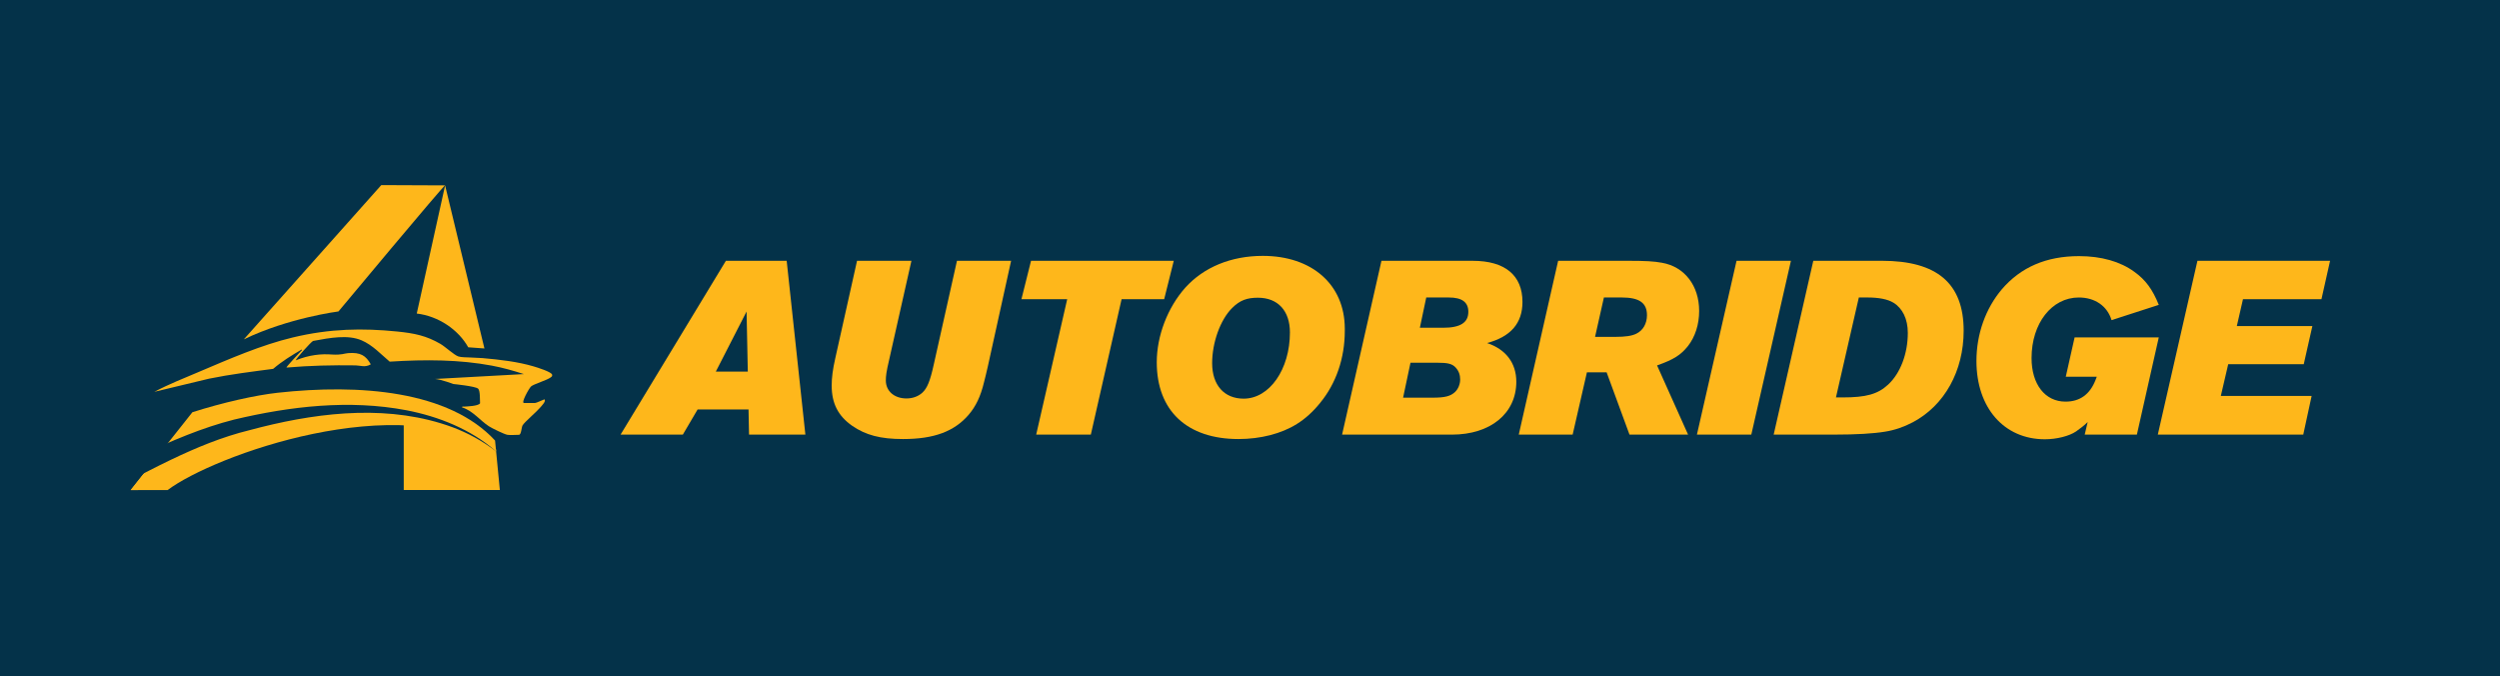
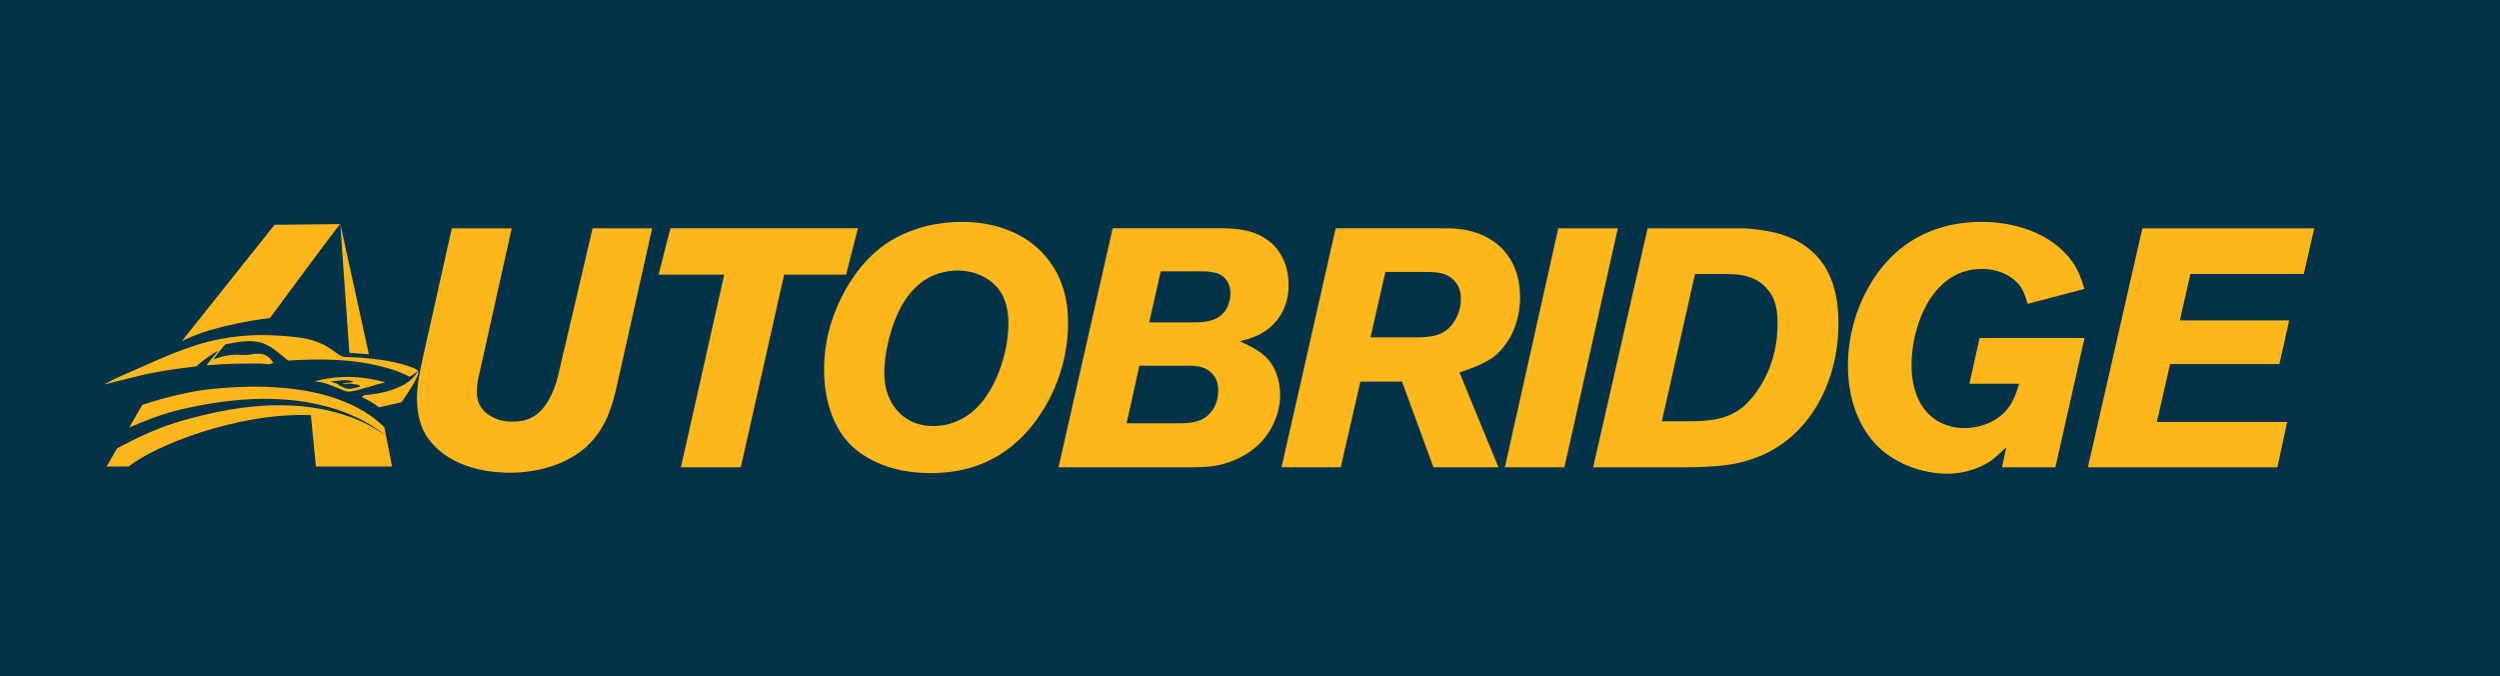
<svg xmlns="http://www.w3.org/2000/svg" id="Layer_1" data-name="Layer 1" viewBox="0 0 1098.58 296.68">
  <rect x="-11.08" y="-2.75" width="1120.74" height="302.18" fill="#043249" />
  <g>
-     <path d="M329.28,190.98l-.22-11.04h-22.39l-6.49,11.04h-27.37l46.3-76.38h26.72l8.22,76.38h-24.77ZM328.2,136.89l-13.52,26.4h14.06l-.54-26.4Z" fill="#feb71b" />
-     <path d="M434.21,161.23c-.54,2.6-1.19,4.87-1.62,6.71-1.51,6.27-3.57,10.6-6.82,14.39-6.27,7.25-15.15,10.6-28.78,10.6-9.95,0-16.44-1.73-22.39-5.84-6.17-4.33-8.98-9.84-8.98-17.63,0-3.46.43-7.03,1.62-12.23l9.52-42.62h23.91l-9.84,43.71c-1.19,5.08-1.41,6.92-1.41,8.87,0,4.65,3.68,7.9,9.09,7.9,2.81,0,5.3-.97,7.03-2.6,2.06-1.95,3.35-4.98,4.98-12.44l10.17-45.44h23.8l-10.28,46.63Z" fill="#feb71b" />
-     <path d="M511.78,131.48h-18.72l-13.52,59.5h-24.02l13.63-59.5h-20.12l4.22-16.88h62.75l-4.22,16.88Z" fill="#feb71b" />
-     <path d="M580.36,177.03c-3.14,3.89-6.6,7.03-10.28,9.3-6.71,4.22-15.9,6.6-25.64,6.6-22.61,0-35.92-12.44-35.92-33.75,0-11.58,4.76-24.02,12.55-32.78,8.11-8.98,20.12-13.96,34.08-13.96,21.53,0,36.03,12.55,36.03,32.02v.97c0,11.9-3.79,23.04-10.82,31.59ZM552.99,130.83c-4.76,0-7.9,1.08-11.36,4.54-5.19,5.19-8.76,15.15-8.76,24.23,0,9.63,5.3,15.58,13.85,15.58,11.36,0,20.34-12.87,20.34-29.1,0-9.52-5.3-15.25-14.06-15.25Z" fill="#feb71b" />
-     <path d="M653.71,150.74c8.22,2.71,12.87,8.76,12.87,16.99,0,13.96-11.36,23.26-28.34,23.26h-48.25l17.31-76.38h40.14c14.17,0,21.85,6.38,21.85,18.07,0,9.3-5.08,15.25-15.58,18.07ZM639.97,161.55c-1.62-1.73-3.46-2.16-8.44-2.16h-11.47l-3.25,15.36h12.98c5.41,0,7.9-.65,9.84-2.49,1.41-1.3,2.27-3.46,2.27-5.52s-.65-3.79-1.95-5.19ZM636.94,130.72h-9.95l-2.81,13.31h10.17c7.68,0,11.14-2.27,11.14-7.03,0-4.22-2.81-6.27-8.55-6.27Z" fill="#feb71b" />
-     <path d="M741.98,152.14c-3.14,3.89-6.17,5.84-13.52,8.44l13.63,30.4h-25.75l-10.06-27.37h-8.66l-6.27,27.37h-23.69l17.31-76.38h30.18c8.55,0,11.9.22,15.47.87,9.95,1.73,16.34,10.06,16.34,21.2,0,5.84-1.73,11.36-4.98,15.47ZM712.88,130.72h-7.79l-3.89,17.31h8.87c4.54,0,7.36-.43,9.3-1.41,2.92-1.41,4.65-4.44,4.65-8.11,0-5.41-3.35-7.79-11.14-7.79Z" fill="#feb71b" />
-     <path d="M769.89,190.98h-23.91l17.42-76.38h23.91l-17.42,76.38Z" fill="#feb71b" />
-     <path d="M840.85,185.57c-3.89,2.06-8,3.46-12.12,4.11-5.19.87-12.87,1.3-22.29,1.3h-26.72l17.42-76.38h30.18c24.23,0,35.92,9.95,35.92,30.72,0,17.74-8.44,32.89-22.39,40.25ZM832.31,132.99c-2.49-1.51-6.38-2.27-11.47-2.27h-3.68l-10.06,43.92h2.92c10.28,0,15.47-1.41,20.01-5.63,5.41-4.98,8.66-13.63,8.66-22.72,0-6.06-2.27-10.82-6.38-13.31Z" fill="#feb71b" />
-     <path d="M939.4,190.98h-22.94l1.3-5.52c-1.41,1.41-3.35,2.92-5.08,4.11-3.03,2.06-8.55,3.46-13.74,3.46-17.96,0-30.08-13.85-30.08-34.4,0-11.79,4-23.04,11.14-31.48,8.33-9.74,19.58-14.6,33.97-14.6,9.74,0,18.18,2.38,24.34,6.92,4.98,3.57,8.01,7.79,10.71,14.5l-20.77,6.71c-1.84-6.17-7.25-9.95-14.39-9.95-11.9,0-20.77,11.36-20.77,26.61,0,11.58,5.95,19.15,14.93,19.15,6.28,0,10.71-3.14,13.2-9.52l.54-1.41h-13.63l3.89-17.31h37l-9.63,42.73Z" fill="#feb71b" />
-     <path d="M1020.54,131.48h-34.51l-2.7,11.79h33.21l-3.79,16.77h-33.21l-3.25,13.96h39.92l-3.68,16.99h-63.94l17.42-76.38h58.31l-3.79,16.88Z" fill="#feb71b" />
-   </g>
-   <g>
-     <path d="M101.24,197.25c.65-.9.87-1.51.73-1.87-.55.63-.81,1.26-.73,1.87Z" fill="#043249" />
-     <path d="M107.18,149.13c19.68-9.49,41.61-12.27,41.61-12.27,0,0,46.3-55.53,46.88-55.4l-28.06-.12-60.43,67.79Z" fill="#feb71b" />
-     <path d="M223.06,191.07c-1.39-.23-6.89-2.94-8.14-3.76-3.94-2.55-6.93-6.74-11.84-8.32.12-.53.54-.28.91-.31,1.25-.09,6.28-.2,7.05-1.46-.1-1.49.1-5.61-.87-6.44-1.25-1.08-10.84-2.03-10.84-2.03,0,0-5.33-2-8.07-2.22l39.03-2.14c-4.53-1.49-9.18-2.8-14.08-3.72-14.24-2.66-29.09-2.76-44.9-1.75-3.87-3.25-7.48-7.29-12.42-9.39-5.91-2.51-13.71-1.13-21.27.3-.95.44-7.77,8.1-7.61,8.52,5.78-2.38,11.24-2.96,16.08-2.55,4.08.23,5.26-.48,6.9-.62,5.57-.45,7.86,1.11,10.01,4.92-2.48,1.5-4.63.49-6.67.46-9.99-.15-20.07.08-30.4.96-.19-.26,5.41-6.19,6.07-6.89.26-.28,1.01-.8.63-1.04-4.37,2.54-8.65,5.16-12.55,8.5-9.35,1.24-18.67,2.37-28.16,4.31l-24.08,5.78c6.39-3.37,12.93-5.93,19.42-8.69,13.73-5.83,27.6-11.88,41.46-15.2,16.51-3.96,30.89-4.11,45.71-2.63,7.94.79,13.03,1.9,19.15,5.44,2.18,1.26,6,4.88,7.91,5.53,1.28.43,3.72.37,5.24.46l5.35.27c7.76.68,15.45,1.57,22.45,3.63,1.5.44,8.12,2.47,8.2,3.72.04.59-.04.66-.6,1.1-1.55,1.24-7.46,2.94-8.66,3.99-.86.75-4.54,7.29-3.13,7.29h4.76c.82,0,4.06-1.64,4.29-1.6.73.84-1.2,2.75-2.03,3.72-1.7,1.98-6.73,6.18-7.64,7.72-.47.79-.56,4.14-1.57,4.14-1.49,0-3.81.21-5.08,0Z" fill="#feb71b" />
-     <path d="M212.96,153.13l-17.29-71.66-12.46,56.31c9.46,1.11,18.22,7.01,22.63,14.83l7.13.52Z" fill="#feb71b" />
    <g>
-       <path d="M177.51,215.34v-31c-22.38-4.6-69.08,3.66-75.54,11.05-1.12-3.1-27.78,11.33-41.32,19.96h-3.19" fill="none" />
-       <path d="M101.97,195.38c6.45-7.38,53.16-15.65,75.52-11.05v31h42.25l-2.11-21.75c-20.28-21.97-59.64-24.95-95.58-20.99-9.64,1.06-23.99,4.26-37.48,8.56l-27.11,34.19h3.19c13.54-8.62,40.2-23.06,41.32-19.96Z" fill="#feb71b" />
+       <path d="M183.68,162.96s0,0,0-.01c-.38-1-5.57-2.54-6.76-2.88-5.7-1.63-11.87-2.34-18.07-2.88l-4.26-.21c-1.21-.07-3.14-.02-4.19-.36-1.56-.51-4.87-3.39-6.69-4.38-5.12-2.8-9.24-3.68-15.59-4.31-11.85-1.17-23.24-1.06-36.02,2.08-10.73,2.64-21.25,7.43-31.68,12.05-4.93,2.18-9.92,4.22-14.72,6.89l18.63-4.58c7.37-1.54,14.67-2.43,21.98-3.41,2.84-2.64,6.03-4.72,9.29-6.73.32.2-.23.61-.42.83-.47.56-4.45,5.26-4.28,5.46,8.12-.7,16.09-.89,24.01-.76,1.62.03,3.4.82,5.25-.37-2-3.02-3.93-4.26-8.31-3.9-1.29.11-2.17.67-5.42.49-3.87-.32-8.15.14-12.54,2.02-.16-.33,4.66-6.4,5.38-6.75,5.87-1.14,11.95-2.23,16.83-.24,4.07,1.66,7.25,4.86,10.56,7.44,12.45-.8,24.22-.72,35.72,1.39,11.79,2.33,16.52,5.17,17.59,5.7,1.38-.56,3.03-1.97,3.59-2.45.03-.03.06-.05.09-.06-4.86,9.78-23.44,10.59-23.44,10.59,0,0-.49.32-1.24.81,2.71,1.26,5.35,2.77,7.59,4.55,5.3-1.15,9.89-2.21,9.89-2.21,0,0,8.9-12.33,7.24-13.78Z" fill="#feb71b" />
+       <path d="M149.61,98.48l-28.91.3-40.73,51.09c14.87-7.52,38.69-10.12,38.69-10.12,0,0,30.48-41.38,30.95-41.28Z" fill="#feb71b" />
+       <polygon points="162.16 155.67 149.61 98.48 153.58 155.05 162.16 155.67" fill="#feb71b" />
+       <path d="M157.31,179.27c-4.77-2.55-10.01-4.5-15.56-5.94-15.49-4.02-33.37-4.1-50.12-2.24-7.56.84-18.68,3.38-29.04,6.78l-5.84,10.05c7.15-3.17,14.47-5.94,22.08-7.83,12.26-2.9,24.82-4.8,37.43-4.83,1.73,0,3.46.03,5.19.1,11.56.46,23.33,2.66,33.92,7.41.4.18.79.36,1.19.55,4.56,2.14,8.89,4.77,12.87,7.95h0s0,.01,0,.01c0,0,0,.02,0,.02,0,.03.13.65.13.65,0,0-.16-.64-.17-.65-.1-.07-.2-.14-.3-.21-4.52-3.18-9.45-5.76-14.62-7.69-22.58-8.35-47.55-5.83-70.34.37-9.48,2.3-18.48,6.03-27.2,10.42-1.84.91-3.65,1.85-5.45,2.81l-4.25,7.32-.37.65h9.74c10.79-8.79,47.33-23.79,80.06-22.54l2.2,22.55h33.47l-2.62-13.49-.12-.6-.61-3.14c-1.8-1.77-3.75-3.38-5.82-4.85-.28-.2-.57-.4-.86-.6-1.6-1.09-3.27-2.09-5-3.01Z" fill="#feb71b" />
+       <path d="M155.96,171.7c3.29-.72,6.7-1.92,9.96-2.81,1.15-.32,2.36-.57,3.52-.84-10.1-2.98-21.01-3.31-31.22-.45l2.92.36c2.49.5,4.83,1.52,7.18,2.46.35.14.67.28.96.4,1.66.72,2.5,1.21,3.88,1.25.72.02,1.59-.09,2.81-.36ZM148.9,169.21c-.23-.11-.19-.34-.23-.36-1.04-.52-2.28-.74-3.32-1.27,2.42-.12,4.91-.66,7.33-.51.22.01,2.84.32,2.56.83-1.31.16-2.81.25-4.09.57-.16.04-.69.1-.58.34,1.51-.2,3.16-.3,4.68-.12.62.07,2.33.4,2.81.69.21.13.26.18.3.44-1.54.49-3.3,1.1-4.92,1.07-1.56-.03-3.16-.99-4.54-1.68Z" fill="#feb71b" />
    </g>
-     <path d="M109.9,184.5c-19.01,5.19-30.29,11.45-41.18,16.65l-11.25,14.19h16.23c20.09-15.16,102.31-44.99,144.41-17.03l-.09-.9c-6.37-5.47-35.59-31.79-108.12-12.91Z" fill="#feb71b" />
-     <path d="M217.86,198.93s-.13-.84-.13-.84c0,0,0,.02,0,.02-5.7-4.39-12.06-7.84-18.74-10.35-26.98-9.95-56.75-6.89-84.11-.08,0,0-5.18,1.35-5.18,1.35-12.04,2.94-23.46,7.69-34.65,13.05-6.53,3.12-12.75,6.46-19.33,9.64,0,0-3.32-7.32-3.32-7.32,3.18-1.39,6.43-2.94,9.7-4.46,13.18-6.16,26.68-11.98,40.86-15.57,24.68-5.86,50.61-8.87,75.72-4.09,14.17,2.74,28.11,8.31,39.09,17.8,0,0,0,0,0,0,0,0,0,0,0,0,0,0,.08.84.08.84h0Z" fill="#043249" />
+     <g>
+       <path d="M271.22,169.35c-1.93,8.63-4.46,16.96-10.41,23.8-8.78,10.41-23.65,14.58-36.6,14.58-2.53,0-9.22-.15-16.51-2.23-13.09-3.72-19.19-11.45-21.57-16.36-1.19-2.38-2.83-7.14-2.83-13.98,0-5.65,1.04-10.71,2.23-16.36l13.09-58.46h26.33l-14.28,64.11c-.3,1.04-1.04,4.31-1.04,7.88,0,1.93.3,3.57,1.04,5.21,1.49,3.27,6.1,7.74,14.58,7.74,5.21,0,12.35-1.19,17.26-12.05.89-2.08,1.79-3.72,2.83-8.18l15.17-64.71h26.18l-15.47,69.02Z" fill="#feb71b" />
+       <path d="M371.92,120.7h-27.22l-19.04,84.64h-26.33l19.04-84.64h-28.86l5.21-20.38h82.41l-5.21,20.38Z" fill="#feb71b" />
+       <path d="M461.18,175.6c-2.83,5.36-5.65,9.07-6.99,10.86-4.17,5.21-13.39,15.77-30.2,19.79-2.38.59-8.18,1.64-15.02,1.64-19.34,0-30.79-7.74-36.15-13.54-4.46-4.91-10.56-15.17-10.56-32.13,0-7.29,1.34-13.69,1.93-16.07,3.42-13.54,11.01-27.52,21.87-36.45,2.68-2.23,8.03-6.1,16.36-8.93,3.27-1.19,10.86-3.27,20.38-3.27,13.09,0,25.73,3.87,34.81,12.94,11.75,11.9,11.9,26.33,11.9,31.98,0,6.1-.89,18.89-8.33,33.17ZM441.09,130.52c-3.72-8.03-12.64-12.05-21.57-11.6-3.27.15-6.25,1.04-7.14,1.34-5.8,1.93-13.24,6.55-18.59,19.49-2.83,6.69-5.06,16.51-5.06,23.65,0,3.87.45,7.14,1.78,10.56,3.42,8.63,10.86,13.39,20.08,13.24,8.33,0,14.28-4.17,16.51-5.95,10.56-8.48,16.21-26.33,16.21-38.97,0-1.64,0-6.99-2.23-11.75Z" fill="#feb71b" />
+       <path d="M553.55,147.03c-2.08,1.04-4.17,1.79-8.48,2.98,1.04.45,6.99,2.98,10.56,6.1,4.76,4.02,7.14,10.71,7.14,17.55,0,1.79-.15,4.91-1.49,8.92-4.02,12.35-13.69,17.41-17.7,19.19-5.21,2.23-9.22,3.57-19.79,3.57h-58.46l23.8-105.02h47.31c7.74,0,15.17.74,21.42,5.65.89.6,3.12,2.53,4.76,5.21,1.49,2.23,3.87,6.99,3.87,13.98,0,9.52-4.46,17.55-12.94,21.87ZM528.56,161.46c-2.23-.74-5.21-.74-5.8-.74h-21.87l-5.65,25.29h22.76c6.25,0,11.45-.6,15.17-5.95,1.64-2.53,2.38-5.5,2.38-8.63,0-6.69-4.61-9.22-6.99-9.97ZM538.82,122.64c-1.04-1.19-2.53-2.08-2.97-2.23-2.23-1.04-6.25-1.19-6.55-1.19h-19.04l-5.06,22.46h19.49c5.21,0,10.71-.6,13.98-5.21.74-1.04,2.23-3.72,2.23-7.59,0-1.04-.15-4.02-2.08-6.25Z" fill="#feb71b" />
+       <path d="M663.77,148.37c-1.79,3.12-4.17,6.1-6.99,8.33-3.42,2.53-6.99,4.17-15.17,6.99l17.11,41.65h-28.56l-13.83-37.64h-18.3l-8.63,37.64h-26.03l23.8-105.02h46.26c2.23,0,4.31,0,6.55.15,2.98.3,9.82.89,16.66,5.65,4.61,3.27,11.6,10.26,11.6,24.69,0,3.12-.45,10.41-4.46,17.55ZM639.97,124.12c-2.68-3.42-5.8-4.61-13.24-4.61h-17.7l-6.55,28.71h22.02c.59,0,3.27-.15,5.65-.6,4.61-1.04,7.59-3.42,9.82-7.44,2.08-3.87,2.23-6.99,2.23-8.78,0-1.19,0-4.46-2.23-7.29Z" fill="#feb71b" />
+       <path d="M687.72,205.35h-26.18l23.5-105.02h26.18l-23.5,105.02Z" fill="#feb71b" />
+       <path d="M771.32,201.33c-7.88,2.83-15.32,4.02-32.43,4.02h-38.53l23.95-105.02h41.5c2.83,0,5.5.45,8.18.74,11.16,1.49,17.26,5.06,21.12,8.18,6.25,4.91,13.09,13.83,13.09,32.73,0,26.03-12.79,50.73-36.89,59.35ZM776.82,126.95c-2.68-3.12-5.65-4.46-6.99-4.91-2.83-1.04-5.51-1.64-11.6-1.64h-13.09l-14.58,64.71h11.6c8.78,0,17.4-.6,24.4-6.55,5.36-4.76,15.02-17.11,14.88-36.6,0-8.33-2.08-12.2-4.61-15.02Z" fill="#feb71b" />
+       <path d="M903.56,205.35h-23.5l1.93-8.78c-.15,0-4.02,3.87-6.4,5.65-3.12,2.23-9.97,5.95-19.93,5.95-11.3-.15-23.35-4.76-31.09-12.94-4.76-5.06-12.2-15.92-12.2-34.66,0-15.62,5.51-31.39,14.88-42.99,6.1-7.59,19.19-20.08,44.03-20.08,14.43,0,30.64,5.06,39.42,17.11,3.12,4.31,4.02,7.29,5.65,12.35l-24.99,6.55c-.74-2.38-1.49-5.06-2.83-7.14-2.08-3.27-7.74-8.18-17.4-8.18-8.78,0-15.77,4.02-21.12,11.01-6.4,8.33-9.67,20.83-9.67,31.09,0,1.93,0,6.1,1.49,11.16,2.98,10.26,10.86,16.66,21.87,16.66,7.44,0,15.32-3.27,19.64-9.52,2.08-2.98,3.27-6.55,4.31-9.97h-21.87l4.46-20.08h46.12l-12.79,56.83Z" fill="#feb71b" />
+       <path d="M1012.74,120.41h-49.83l-4.61,20.38h48.05l-4.31,19.19h-48.05l-5.8,25.44h57.27l-4.31,19.93h-83.3l23.95-105.02h75.57l-4.61,20.08Z" fill="#feb71b" />
+     </g>
  </g>
</svg>
